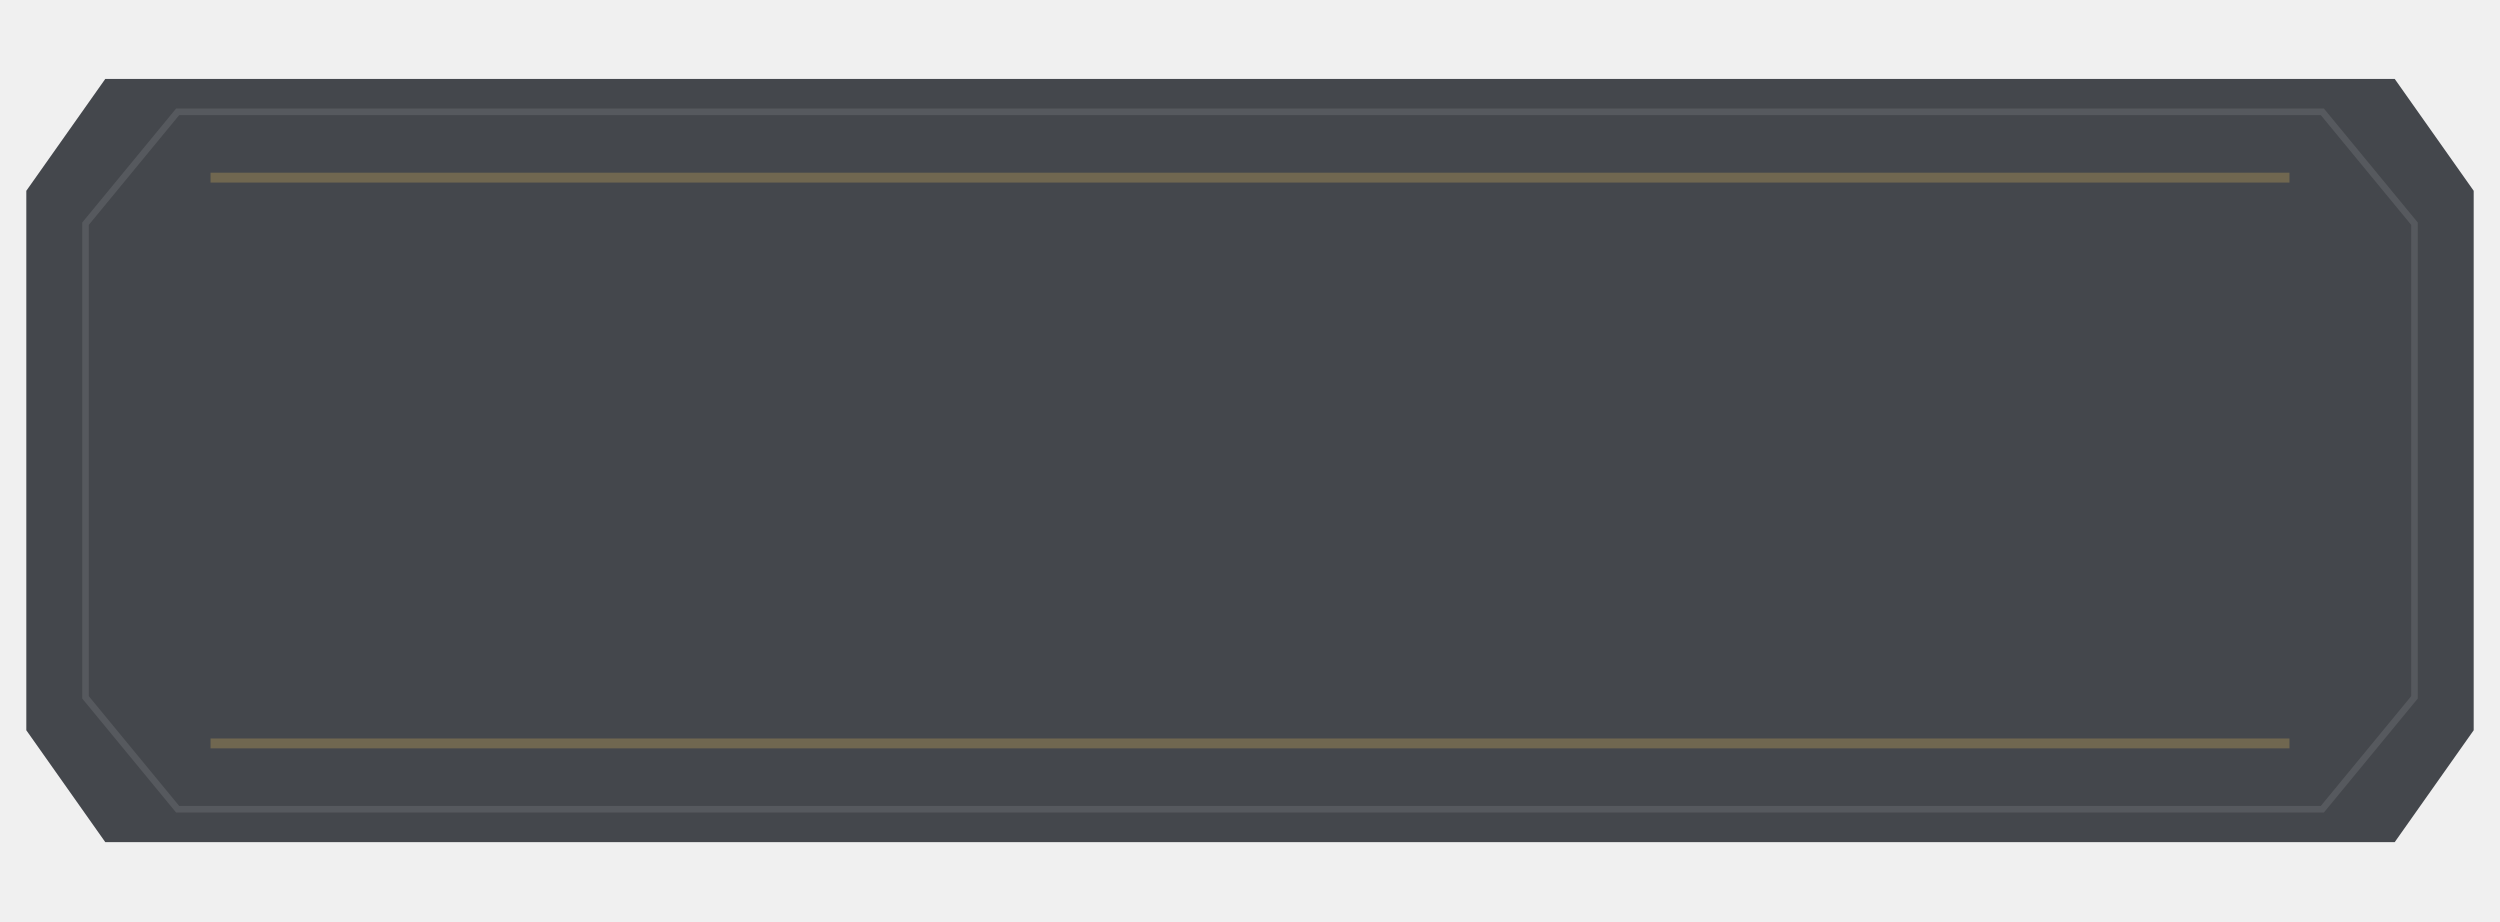
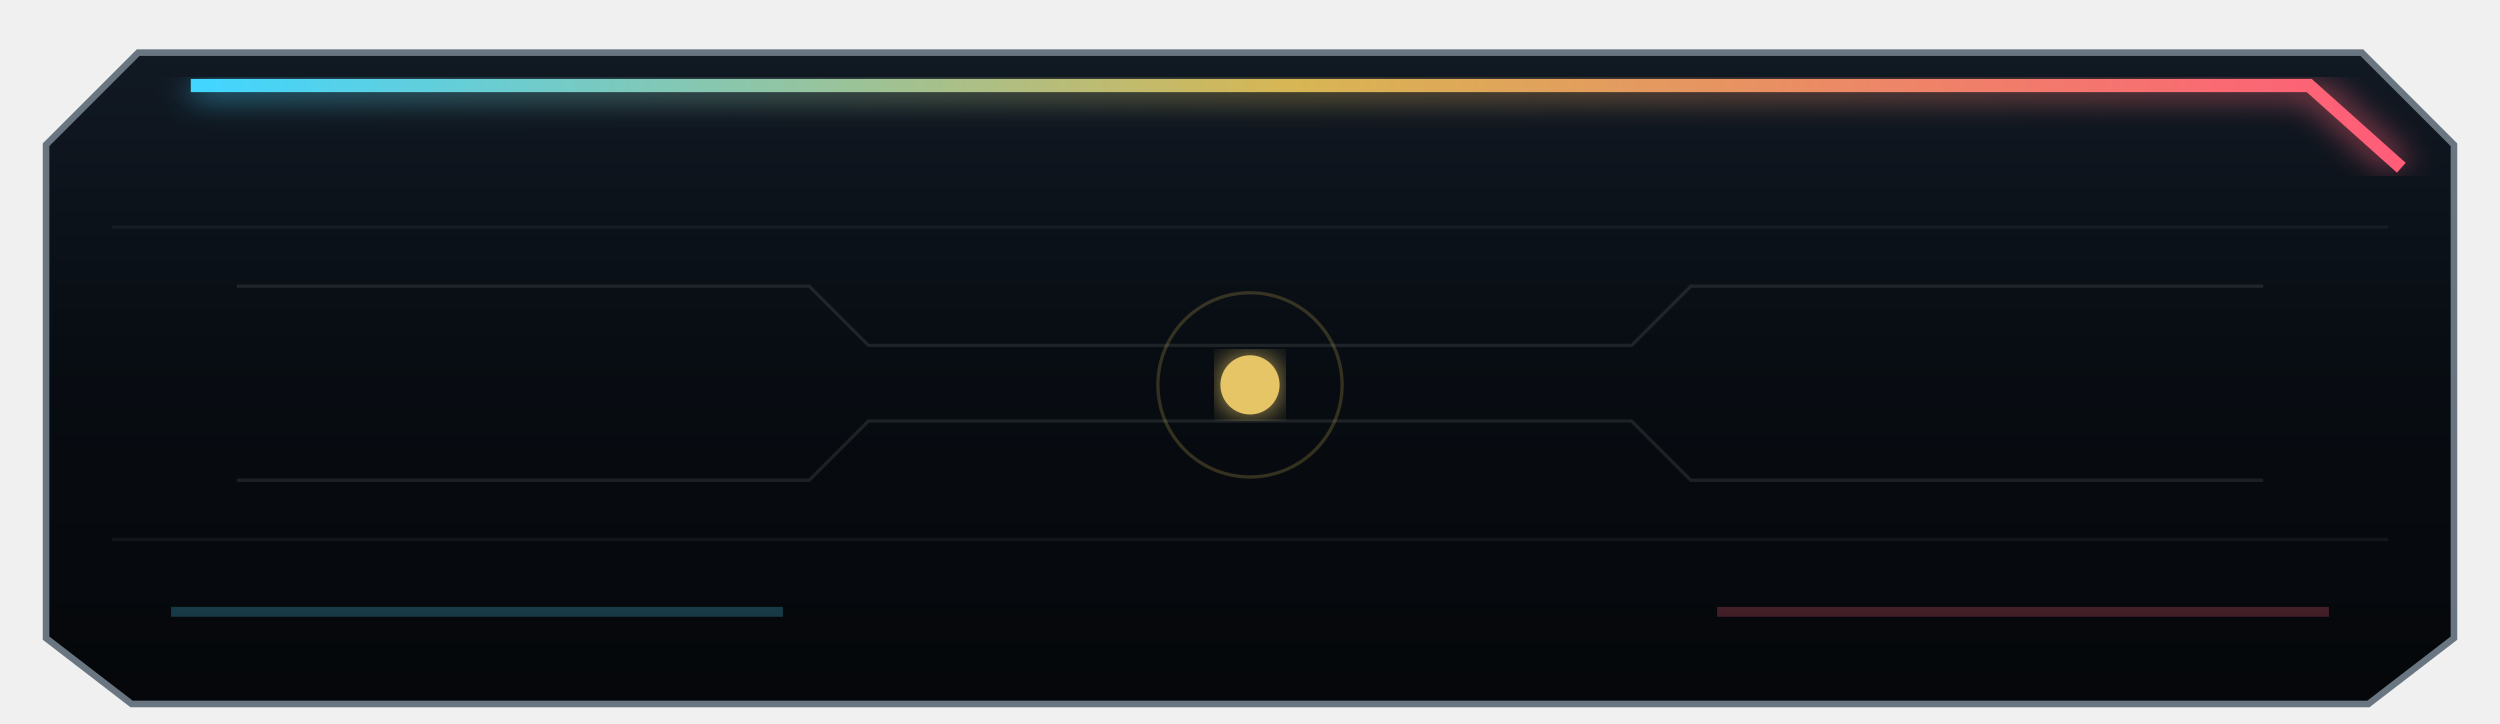
- <svg xmlns="http://www.w3.org/2000/svg" viewBox="0 0 760 280" fill="none">
-   <path d="M32 24H728L752 58V222L728 256H32L8 222V58L32 24Z" fill="#02060D" fill-opacity=".72" />
-   <path d="M54 34H706L734 68V212L706 246H54L26 212V68L54 34Z" stroke="#FFFFFF" stroke-opacity=".10" stroke-width="2" />
-   <path d="M64 54H696M64 226H696" stroke="#D7B35A" stroke-opacity=".3" stroke-width="3" />
+ <svg xmlns="http://www.w3.org/2000/svg" viewBox="0 0 760 220" fill="none">
+   <defs>
+     <linearGradient id="bg" x1="0" y1="0" x2="0" y2="1">
+       <stop stop-color="#111923" />
+       <stop offset=".45" stop-color="#080D13" />
+       <stop offset="1" stop-color="#05070A" />
+     </linearGradient>
+     <linearGradient id="edge" x1="0" y1="0" x2="1" y2="0">
+       <stop stop-color="#42D5FF" />
+       <stop offset=".5" stop-color="#D8B653" />
+       <stop offset="1" stop-color="#FF5D78" />
+     </linearGradient>
+     <filter id="glow">
+       <feGaussianBlur stdDeviation="5" result="b" />
+       <feMerge>
+         <feMergeNode in="b" />
+         <feMergeNode in="SourceGraphic" />
+       </feMerge>
+     </filter>
+   </defs>
+   <path d="M42 16H718L746 44V194L720 214H40L14 194V44L42 16Z" fill="url(#bg)" stroke="#697681" stroke-width="2" />
+   <path d="M58 26H702L730 51" stroke="url(#edge)" stroke-width="4" filter="url(#glow)" />
+   <path d="M34 69H726M34 164H726" stroke="#fff" stroke-opacity=".05" />
+   <path d="M72 87H246L264 105H496L514 87H688" stroke="#fff" stroke-opacity=".09" />
+   <path d="M72 146H246L264 128H496L514 146H688" stroke="#fff" stroke-opacity=".09" />
+   <circle cx="380" cy="117" r="28" stroke="#D8B653" stroke-opacity=".22" />
+   <circle cx="380" cy="117" r="9" fill="#E5C566" filter="url(#glow)" />
+   <path d="M52 186H238" stroke="#4DD6FF" stroke-opacity=".24" stroke-width="3" />
+   <path d="M522 186H708" stroke="#FF617D" stroke-opacity=".24" stroke-width="3" />
</svg>
